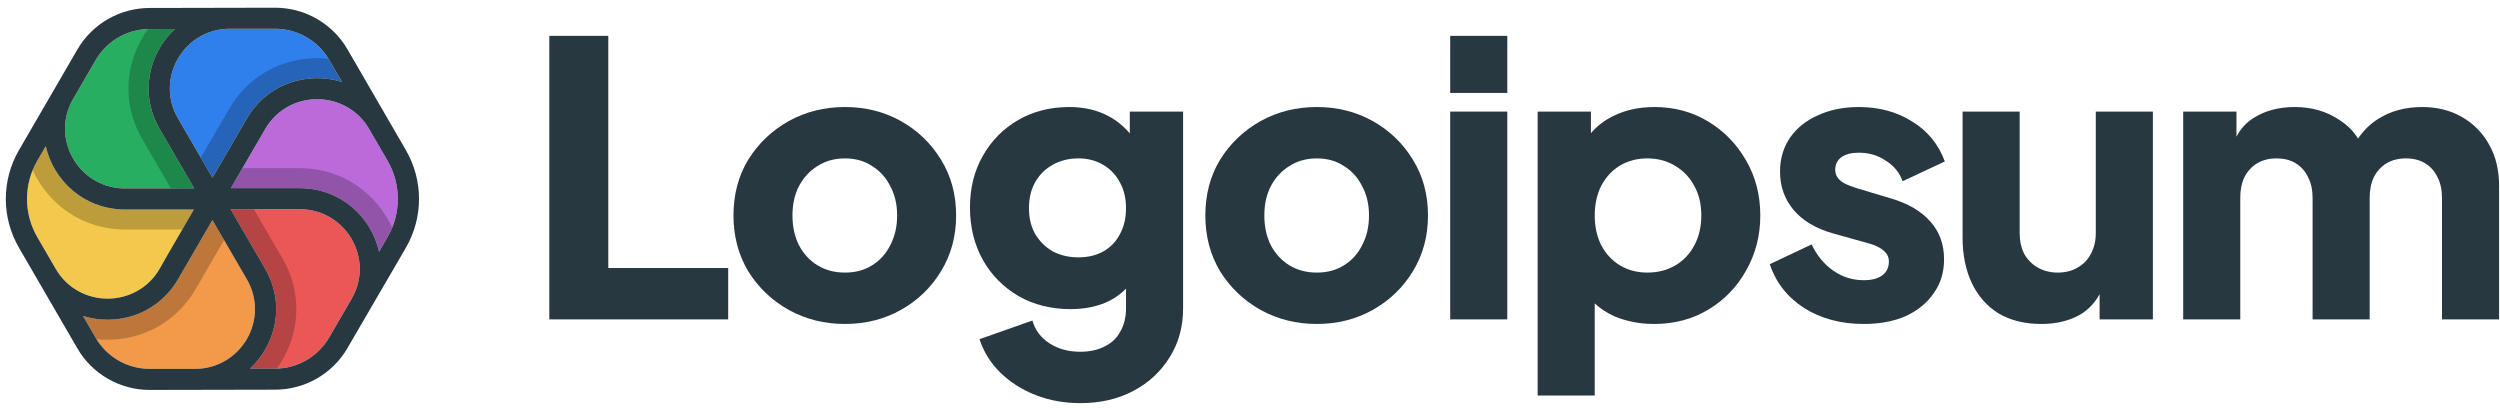
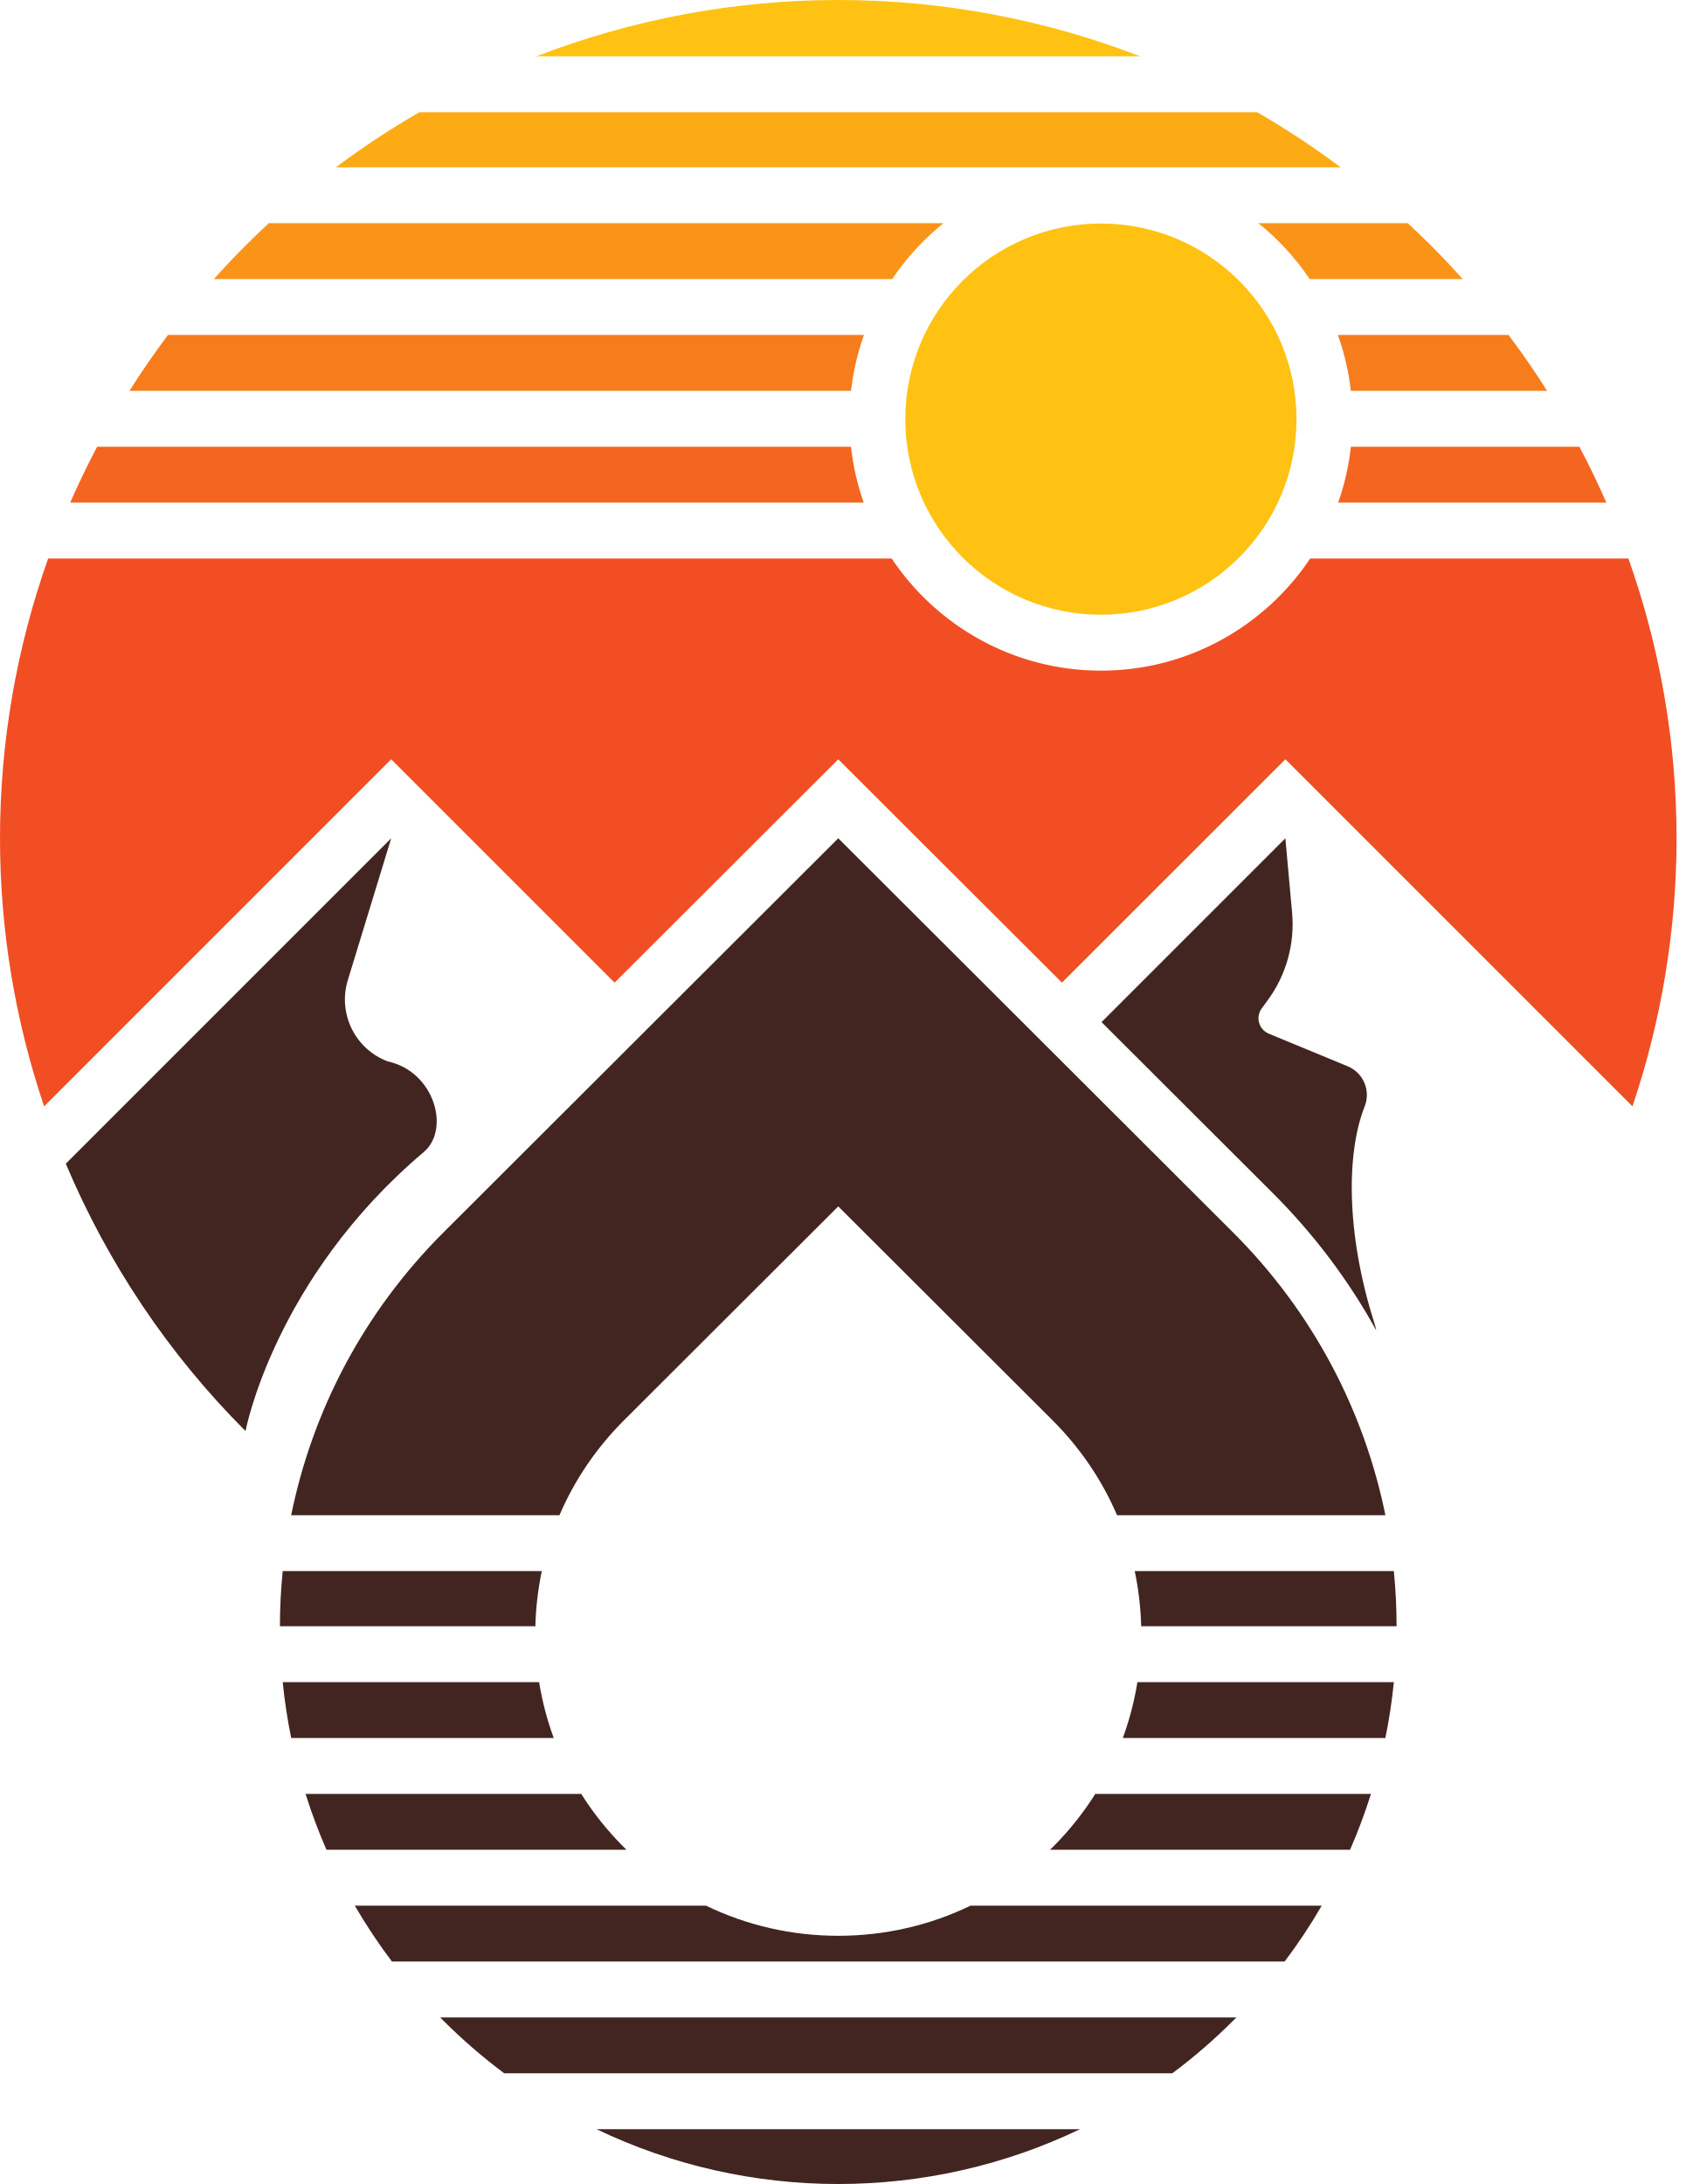
- <svg xmlns="http://www.w3.org/2000/svg" width="242" height="40" viewBox="0 0 242 40" fill="none">
-   <path d="M53.174 3.47V30.917H70.489V25.944H58.884V3.47H53.174Z" fill="#283841" />
-   <path d="M140.38 10.802V30.917H145.906V10.802H140.38Z" fill="#283841" />
-   <path d="M140.38 3.47V8.997H145.906V3.47H140.38Z" fill="#283841" />
-   <path fill-rule="evenodd" clip-rule="evenodd" d="M148.845 38.286V10.802H154.003V12.889C154.599 12.187 155.335 11.627 156.213 11.207C157.367 10.642 158.681 10.36 160.155 10.36C162.071 10.36 163.802 10.826 165.35 11.76C166.897 12.693 168.125 13.958 169.034 15.555C169.943 17.126 170.397 18.895 170.397 20.86C170.397 22.8 169.943 24.568 169.034 26.165C168.15 27.761 166.934 29.026 165.387 29.959C163.839 30.893 162.083 31.36 160.118 31.36C158.743 31.36 157.466 31.114 156.287 30.623C155.561 30.298 154.922 29.882 154.371 29.373V38.286H148.845ZM159.455 26.386C160.487 26.386 161.395 26.152 162.181 25.686C162.967 25.219 163.581 24.568 164.023 23.733C164.466 22.898 164.687 21.94 164.687 20.86C164.687 19.779 164.466 18.833 164.023 18.023C163.581 17.188 162.967 16.537 162.181 16.07C161.395 15.579 160.487 15.333 159.455 15.333C158.473 15.333 157.588 15.567 156.803 16.033C156.041 16.5 155.439 17.151 154.997 17.986C154.58 18.821 154.371 19.779 154.371 20.86C154.371 21.94 154.58 22.898 154.997 23.733C155.439 24.568 156.041 25.219 156.803 25.686C157.588 26.152 158.473 26.386 159.455 26.386Z" fill="#283841" />
-   <path d="M174.628 29.812C176.274 30.844 178.202 31.36 180.412 31.36C181.984 31.36 183.347 31.102 184.502 30.586C185.656 30.046 186.553 29.309 187.191 28.375C187.854 27.442 188.186 26.349 188.186 25.096C188.186 23.647 187.744 22.432 186.86 21.449C185.975 20.442 184.698 19.693 183.028 19.202L179.823 18.244C179.332 18.096 178.914 17.937 178.57 17.765C178.251 17.593 178.018 17.396 177.87 17.175C177.723 16.954 177.649 16.709 177.649 16.439C177.649 15.923 177.846 15.518 178.239 15.223C178.656 14.928 179.221 14.781 179.933 14.781C180.916 14.781 181.788 15.039 182.549 15.555C183.335 16.046 183.875 16.709 184.17 17.544L188.26 15.628C187.646 13.958 186.589 12.668 185.091 11.76C183.618 10.826 181.898 10.36 179.933 10.36C178.435 10.36 177.109 10.63 175.955 11.17C174.8 11.686 173.904 12.411 173.265 13.344C172.627 14.277 172.307 15.37 172.307 16.623C172.307 18.047 172.749 19.288 173.634 20.344C174.518 21.375 175.783 22.125 177.428 22.591L180.854 23.549C181.297 23.672 181.665 23.819 181.96 23.991C182.254 24.163 182.475 24.36 182.623 24.581C182.77 24.777 182.844 25.023 182.844 25.317C182.844 25.882 182.635 26.325 182.218 26.644C181.8 26.963 181.198 27.123 180.412 27.123C179.332 27.123 178.349 26.816 177.465 26.202C176.581 25.588 175.881 24.74 175.365 23.66L171.312 25.575C171.902 27.344 173.007 28.756 174.628 29.812Z" fill="#283841" />
-   <path d="M211.333 10.802H216.491V13.232C216.868 12.497 217.396 11.908 218.075 11.465C219.205 10.728 220.556 10.36 222.128 10.36C223.798 10.36 225.259 10.79 226.512 11.649C227.257 12.136 227.839 12.724 228.258 13.412C228.79 12.633 229.424 12.009 230.159 11.539C231.387 10.753 232.824 10.36 234.469 10.36C235.919 10.36 237.196 10.679 238.301 11.318C239.431 11.956 240.315 12.853 240.954 14.007C241.592 15.137 241.911 16.463 241.911 17.986V30.917H236.385V19.165C236.385 18.379 236.238 17.704 235.943 17.139C235.673 16.574 235.28 16.132 234.764 15.812C234.248 15.493 233.622 15.333 232.885 15.333C232.173 15.333 231.547 15.493 231.006 15.812C230.491 16.132 230.085 16.574 229.791 17.139C229.52 17.704 229.385 18.379 229.385 19.165V30.917H223.859V19.165C223.859 18.379 223.712 17.704 223.417 17.139C223.147 16.574 222.754 16.132 222.238 15.812C221.722 15.493 221.096 15.333 220.359 15.333C219.647 15.333 219.021 15.493 218.48 15.812C217.964 16.132 217.559 16.574 217.264 17.139C216.994 17.704 216.859 18.379 216.859 19.165V30.917H211.333V10.802Z" fill="#283841" />
-   <path d="M197.604 31.36C195.983 31.36 194.596 31.016 193.441 30.328C192.311 29.616 191.452 28.633 190.862 27.381C190.273 26.128 189.978 24.667 189.978 22.996V10.802H195.504V22.554C195.504 23.316 195.652 23.991 195.946 24.581C196.266 25.145 196.708 25.588 197.273 25.907C197.838 26.226 198.476 26.386 199.188 26.386C199.925 26.386 200.564 26.226 201.104 25.907C201.669 25.588 202.099 25.145 202.394 24.581C202.713 23.991 202.873 23.316 202.873 22.554V10.802H208.399V30.917H203.241V28.469C202.772 29.353 202.109 30.034 201.252 30.512C200.22 31.077 199.004 31.36 197.604 31.36Z" fill="#283841" />
-   <path fill-rule="evenodd" clip-rule="evenodd" d="M127.472 31.36C125.482 31.36 123.665 30.905 122.019 29.996C120.398 29.088 119.097 27.847 118.114 26.275C117.156 24.679 116.677 22.874 116.677 20.86C116.677 18.821 117.156 17.016 118.114 15.444C119.097 13.872 120.398 12.632 122.019 11.723C123.665 10.814 125.482 10.36 127.472 10.36C129.461 10.36 131.267 10.814 132.888 11.723C134.509 12.632 135.798 13.872 136.756 15.444C137.738 17.016 138.23 18.821 138.23 20.86C138.23 22.874 137.738 24.679 136.756 26.275C135.798 27.847 134.509 29.088 132.888 29.996C131.267 30.905 129.461 31.36 127.472 31.36ZM127.472 26.386C128.479 26.386 129.351 26.152 130.088 25.686C130.849 25.219 131.438 24.568 131.856 23.733C132.298 22.898 132.519 21.94 132.519 20.86C132.519 19.779 132.298 18.833 131.856 18.023C131.438 17.188 130.849 16.537 130.088 16.07C129.351 15.579 128.479 15.333 127.472 15.333C126.465 15.333 125.581 15.579 124.819 16.07C124.058 16.537 123.456 17.188 123.014 18.023C122.596 18.833 122.388 19.779 122.388 20.86C122.388 21.94 122.596 22.898 123.014 23.733C123.456 24.568 124.058 25.219 124.819 25.686C125.581 26.152 126.465 26.386 127.472 26.386Z" fill="#283841" />
-   <path fill-rule="evenodd" clip-rule="evenodd" d="M100.266 38.249C101.592 38.765 103.029 39.023 104.577 39.023C106.517 39.023 108.224 38.63 109.698 37.844C111.196 37.058 112.375 35.965 113.234 34.565C114.094 33.189 114.524 31.617 114.524 29.849V10.802H109.366V12.915C108.759 12.203 108.071 11.646 107.303 11.244C106.222 10.655 104.957 10.36 103.508 10.36C101.666 10.36 100.021 10.777 98.572 11.612C97.122 12.447 95.98 13.602 95.145 15.075C94.31 16.525 93.893 18.195 93.893 20.086C93.893 21.977 94.31 23.672 95.145 25.17C95.98 26.644 97.135 27.81 98.608 28.67C100.082 29.505 101.752 29.923 103.619 29.923C105.068 29.923 106.333 29.652 107.413 29.112C107.999 28.806 108.527 28.417 108.998 27.945V29.849C108.998 30.709 108.813 31.458 108.445 32.096C108.101 32.735 107.598 33.214 106.934 33.533C106.271 33.877 105.485 34.049 104.577 34.049C103.422 34.049 102.428 33.779 101.592 33.238C100.757 32.698 100.205 31.961 99.935 31.028L94.814 32.833C95.231 34.086 95.907 35.166 96.84 36.075C97.798 37.008 98.94 37.733 100.266 38.249ZM106.824 24.323C106.136 24.716 105.326 24.912 104.392 24.912C103.459 24.912 102.624 24.716 101.887 24.323C101.175 23.905 100.61 23.34 100.192 22.628C99.799 21.916 99.603 21.093 99.603 20.16C99.603 19.202 99.799 18.367 100.192 17.654C100.61 16.918 101.175 16.353 101.887 15.96C102.624 15.542 103.459 15.333 104.392 15.333C105.301 15.333 106.099 15.542 106.787 15.96C107.475 16.353 108.015 16.918 108.408 17.654C108.801 18.367 108.998 19.202 108.998 20.16C108.998 21.117 108.801 21.953 108.408 22.665C108.04 23.377 107.512 23.93 106.824 24.323Z" fill="#283841" />
-   <path fill-rule="evenodd" clip-rule="evenodd" d="M81.795 31.36C79.806 31.36 77.988 30.905 76.343 29.996C74.722 29.088 73.42 27.847 72.437 26.275C71.479 24.679 71.001 22.874 71.001 20.86C71.001 18.821 71.479 17.016 72.437 15.444C73.42 13.872 74.722 12.632 76.343 11.723C77.988 10.814 79.806 10.36 81.795 10.36C83.784 10.36 85.59 10.814 87.211 11.723C88.832 12.632 90.121 13.872 91.079 15.444C92.062 17.016 92.553 18.821 92.553 20.86C92.553 22.874 92.062 24.679 91.079 26.275C90.121 27.847 88.832 29.088 87.211 29.996C85.59 30.905 83.784 31.36 81.795 31.36ZM81.795 26.386C82.802 26.386 83.674 26.152 84.411 25.686C85.172 25.219 85.762 24.568 86.179 23.733C86.621 22.898 86.842 21.94 86.842 20.86C86.842 19.779 86.621 18.833 86.179 18.023C85.762 17.188 85.172 16.537 84.411 16.07C83.674 15.579 82.802 15.333 81.795 15.333C80.788 15.333 79.904 15.579 79.142 16.07C78.381 16.537 77.779 17.188 77.337 18.023C76.92 18.833 76.711 19.779 76.711 20.86C76.711 21.94 76.92 22.898 77.337 23.733C77.779 24.568 78.381 25.219 79.142 25.686C79.904 26.152 80.788 26.386 81.795 26.386Z" fill="#283841" />
-   <path d="M35.736 12.493C33.499 8.641 27.907 8.641 25.67 12.493L22.348 18.214H29.006C32.958 18.214 35.941 20.991 36.695 24.369L37.512 22.961C38.844 20.669 38.844 17.844 37.512 15.552L35.736 12.493Z" fill="#BB6BD9" />
-   <path d="M24.197 35.682C26.731 33.339 27.637 29.406 25.672 26.022L22.322 20.253L29.006 20.253C33.479 20.253 36.275 25.068 34.039 28.92L31.856 32.679C30.777 34.537 28.784 35.681 26.626 35.681L24.197 35.682Z" fill="#EB5757" />
-   <path d="M8.035 30.586C11.352 31.62 15.256 30.438 17.229 27.04L20.562 21.301L23.895 27.042C26.133 30.894 23.335 35.71 18.861 35.708L14.494 35.707C12.337 35.707 10.344 34.562 9.266 32.705L8.035 30.586Z" fill="#F2994A" />
-   <path d="M4.429 14.144L3.611 15.552C2.28 17.844 2.28 20.669 3.611 22.961L5.388 26.02C7.624 29.872 13.216 29.872 15.453 26.02L18.786 20.281H12.114C8.169 20.281 5.188 17.514 4.429 14.144Z" fill="#F2C94C" />
-   <path d="M7.032 9.662C6.874 9.943 6.744 10.229 6.638 10.518C6.744 10.228 6.875 9.941 7.033 9.66L7.032 9.662Z" fill="#F2C94C" />
-   <path d="M16.928 2.81C14.392 5.152 13.485 9.087 15.451 12.472L18.802 18.242H12.114C7.64 18.242 4.844 13.427 7.081 9.575L9.266 5.813C10.344 3.956 12.337 2.811 14.494 2.811L16.928 2.81Z" fill="#27AE60" />
-   <path d="M20.567 17.203L17.227 11.452C14.99 7.6 17.787 2.785 22.261 2.786L26.626 2.786C28.784 2.786 30.777 3.931 31.856 5.788L33.099 7.93C29.78 6.89 25.87 8.071 23.894 11.473L20.567 17.203Z" fill="#2F80ED" />
-   <path fill-rule="evenodd" clip-rule="evenodd" d="M26.627 0.746C29.517 0.747 32.187 2.28 33.632 4.768C35.521 8.021 37.4 11.279 39.289 14.532C40.986 17.455 40.986 21.057 39.289 23.98C37.407 27.222 35.514 30.457 33.632 33.699C32.187 36.187 29.517 37.72 26.627 37.721C22.582 37.721 18.539 37.748 14.494 37.746C11.604 37.746 8.934 36.213 7.49 33.724C5.604 30.477 3.721 27.228 1.835 23.98C0.138 21.057 0.138 17.455 1.835 14.532C3.72 11.286 5.605 8.039 7.49 4.793C8.934 2.305 11.604 0.772 14.494 0.771C18.539 0.771 22.582 0.746 26.627 0.746ZM16.928 2.81L14.495 2.811C12.569 2.811 10.775 3.723 9.644 5.239C9.508 5.422 9.382 5.613 9.266 5.813L7.081 9.575C7.065 9.603 7.049 9.631 7.033 9.659C4.928 13.422 7.566 18.058 11.857 18.236H18.783V18.214H18.786L15.451 12.472C13.486 9.087 14.393 5.152 16.928 2.81ZM20.562 21.301C21.479 22.88 22.392 24.461 23.313 26.038L23.896 27.041C26.133 30.894 23.336 35.709 18.861 35.708L14.494 35.707C12.337 35.707 10.344 34.562 9.266 32.705L8.035 30.586C11.214 31.577 14.933 30.532 16.974 27.451L16.975 27.45C17.063 27.317 17.148 27.18 17.23 27.039L20.562 21.301ZM18.769 20.281L16.27 24.586C15.993 25.061 15.73 25.544 15.454 26.02C13.217 29.872 7.625 29.872 5.388 26.02L3.612 22.961C2.28 20.668 2.28 17.844 3.612 15.552L4.429 14.144C4.809 15.829 5.744 17.363 7.077 18.476C8.342 19.533 9.966 20.21 11.815 20.276C11.914 20.279 12.014 20.281 12.114 20.281H18.769ZM22.322 20.253H29.006C33.48 20.253 36.276 25.068 34.039 28.92L31.856 32.679C30.777 34.537 28.784 35.681 26.627 35.681L24.197 35.682C26.731 33.339 27.637 29.406 25.672 26.022L22.322 20.253ZM20.567 17.203L17.227 11.452C14.991 7.6 17.787 2.785 22.261 2.785L26.627 2.786C28.784 2.786 30.777 3.931 31.856 5.788L33.1 7.93C29.781 6.89 25.87 8.071 23.894 11.473L20.567 17.203ZM25.671 12.493C27.907 8.641 33.499 8.641 35.736 12.493L37.513 15.552C38.844 17.844 38.844 20.669 37.513 22.961L36.695 24.369C35.942 20.991 32.958 18.214 29.006 18.214H22.348L25.671 12.493Z" fill="#283841" />
-   <path d="M14.494 2.811L16.928 2.81C14.392 5.152 13.485 9.087 15.451 12.472L18.785 18.214H18.783V18.237H16.544L13.76 13.442C11.668 9.839 12.191 5.744 14.331 2.813C14.385 2.811 14.44 2.811 14.494 2.811Z" fill="black" fill-opacity="0.22" />
-   <path d="M4.429 14.144C4.809 15.829 5.744 17.363 7.077 18.477C8.342 19.533 9.966 20.21 11.815 20.276C11.914 20.279 12.014 20.281 12.114 20.281H18.769L17.642 22.222H12.114C7.95 22.222 4.656 19.749 3.162 16.465C3.29 16.153 3.439 15.848 3.611 15.552L4.429 14.144Z" fill="black" fill-opacity="0.22" />
-   <path d="M8.035 30.586C11.214 31.577 14.933 30.532 16.974 27.451L16.974 27.45C17.063 27.317 17.148 27.18 17.23 27.039L20.562 21.301C20.864 21.822 21.167 22.344 21.469 22.865C21.542 22.991 21.615 23.117 21.688 23.243L18.92 28.01C16.821 31.625 12.974 33.221 9.34 32.83C9.315 32.788 9.29 32.747 9.266 32.705L8.035 30.586Z" fill="black" fill-opacity="0.22" />
-   <path d="M26.794 35.679C26.738 35.681 26.682 35.681 26.626 35.681L24.197 35.682C26.731 33.339 27.637 29.406 25.672 26.022L22.322 20.253L24.576 20.253L27.362 25.052C29.454 28.654 28.932 32.748 26.794 35.679Z" fill="black" fill-opacity="0.22" />
-   <path d="M37.964 22.044C37.836 22.357 37.685 22.663 37.512 22.961L36.695 24.369C35.941 20.991 32.957 18.214 29.006 18.214H22.348L23.475 16.273H29.006C33.176 16.273 36.473 18.753 37.964 22.044Z" fill="black" fill-opacity="0.22" />
-   <path d="M31.794 5.684C31.815 5.719 31.835 5.753 31.856 5.788L33.099 7.93C29.78 6.89 25.87 8.071 23.894 11.473L20.567 17.203L19.439 15.262L22.203 10.503C24.305 6.884 28.157 5.288 31.794 5.684Z" fill="black" fill-opacity="0.22" />
+ <svg xmlns="http://www.w3.org/2000/svg" width="31" height="40" viewBox="0 0 31 40" fill="none">
+   <path d="M6.37 17.953L7.165 15.353L1.205 21.313C1.969 23.126 3.08 24.793 4.497 26.21C4.497 26.21 5.02 23.418 7.76 21.101C8.252 20.685 7.959 19.625 7.1 19.439C6.503 19.213 6.184 18.564 6.37 17.953Z" fill="#422520" />
+   <path d="M23.308 21.848C24.064 22.602 24.699 23.446 25.206 24.365C25.199 24.328 25.191 24.293 25.18 24.258C24.636 22.558 24.668 21.085 24.994 20.266C25.109 19.976 24.972 19.648 24.683 19.529L23.239 18.932C23.055 18.856 22.991 18.627 23.11 18.467L23.213 18.327C23.557 17.862 23.718 17.287 23.665 16.712L23.542 15.353L20.175 18.72L23.308 21.848Z" fill="#422520" />
+   <path d="M15.353 0C13.445 0 11.572 0.356 9.825 1.031H20.882C19.135 0.356 17.262 0 15.353 0Z" fill="#FFC212" />
+   <path d="M24.742 8.182H28.927C29.105 8.517 29.269 8.858 29.421 9.205H24.509C24.624 8.879 24.703 8.536 24.742 8.182ZM15.586 8.182H1.779C1.602 8.517 1.438 8.858 1.286 9.205H15.819C15.704 8.879 15.625 8.536 15.586 8.182Z" fill="#F46520" />
+   <path d="M29.825 10.229H23.997C23.17 11.466 21.761 12.283 20.164 12.283C18.567 12.283 17.158 11.466 16.331 10.229H0.882C0.304 11.86 0 13.591 0 15.353C0 17.038 0.278 18.695 0.808 20.263L6.441 14.63L7.165 13.906L11.256 17.997L14.63 14.629L15.353 13.907L16.076 14.629L19.45 17.997L23.542 13.906L29.899 20.263C30.428 18.695 30.707 17.038 30.707 15.353C30.707 13.591 30.403 11.86 29.825 10.229Z" fill="#F14E23" />
+   <path d="M23.022 2.054H7.684C7.155 2.359 6.643 2.696 6.152 3.064H24.554C24.063 2.696 23.551 2.359 23.022 2.054Z" fill="#FCAB15" />
+   <path d="M24.504 6.134H27.629C27.879 6.467 28.115 6.808 28.336 7.158H24.741C24.701 6.803 24.62 6.46 24.504 6.134ZM15.824 6.134H3.077C2.828 6.467 2.591 6.808 2.371 7.158H15.587C15.627 6.803 15.708 6.46 15.824 6.134Z" fill="#F77C1C" />
+   <path d="M23.047 4.087H25.782C25.927 4.221 26.07 4.357 26.21 4.497C26.409 4.697 26.602 4.902 26.79 5.111H23.987C23.727 4.724 23.409 4.379 23.047 4.087ZM17.281 4.087H4.924C4.78 4.221 4.637 4.357 4.497 4.497C4.297 4.697 4.104 4.902 3.917 5.111H16.341C16.601 4.724 16.919 4.379 17.281 4.087Z" fill="#F99419" />
+   <path d="M20.164 11.259C22.142 11.259 23.746 9.655 23.746 7.677C23.746 5.698 22.142 4.094 20.164 4.094C18.185 4.094 16.581 5.698 16.581 7.677C16.581 9.655 18.185 11.259 20.164 11.259Z" fill="#FFC212" />
+   <path d="M19.782 38.996H10.925C13.716 40.335 16.99 40.335 19.782 38.996Z" fill="#422520" />
+   <path d="M5.178 28.774C5.144 29.11 5.127 29.447 5.127 29.784H9.806C9.814 29.441 9.854 29.104 9.923 28.774H5.178Z" fill="#422520" />
+   <path d="M17.776 34.902C17.03 35.263 16.207 35.454 15.353 35.454C14.5 35.454 13.676 35.263 12.93 34.902H6.498C6.702 35.253 6.929 35.595 7.178 35.925H23.529C23.778 35.595 24.005 35.253 24.208 34.902H17.776Z" fill="#422520" />
+   <path d="M8.062 36.949C8.082 36.969 8.102 36.99 8.122 37.01C8.475 37.362 8.847 37.683 9.235 37.972H21.472C21.86 37.683 22.232 37.362 22.584 37.01C22.605 36.99 22.624 36.969 22.645 36.949H8.062Z" fill="#422520" />
+   <path d="M10.247 27.751C10.521 27.111 10.918 26.523 11.426 26.015L15.353 22.095L19.28 26.015C19.788 26.523 20.185 27.111 20.459 27.751H25.374C24.988 25.853 24.058 24.044 22.584 22.572L15.353 15.353L8.122 22.572C6.648 24.044 5.719 25.853 5.333 27.751H10.247Z" fill="#422520" />
+   <path d="M20.783 28.774C20.852 29.104 20.892 29.441 20.901 29.784H25.579C25.579 29.447 25.562 29.11 25.529 28.774H20.783Z" fill="#422520" />
+   <path d="M10.142 31.831C10.02 31.501 9.931 31.158 9.874 30.808H5.178C5.212 31.151 5.264 31.492 5.333 31.831H10.142Z" fill="#422520" />
+   <path d="M20.061 32.855C19.841 33.204 19.58 33.532 19.28 33.831C19.264 33.847 19.248 33.862 19.232 33.878H24.727C24.874 33.543 25.001 33.201 25.11 32.855H20.061Z" fill="#422520" />
+   <path d="M20.832 30.808C20.776 31.158 20.686 31.501 20.565 31.831H25.374C25.443 31.492 25.495 31.151 25.529 30.808H20.832Z" fill="#422520" />
+   <path d="M11.475 33.878C11.458 33.862 11.442 33.847 11.426 33.831C11.126 33.532 10.865 33.204 10.645 32.855H5.596C5.705 33.201 5.833 33.543 5.979 33.878H11.475Z" fill="#422520" />
</svg>
